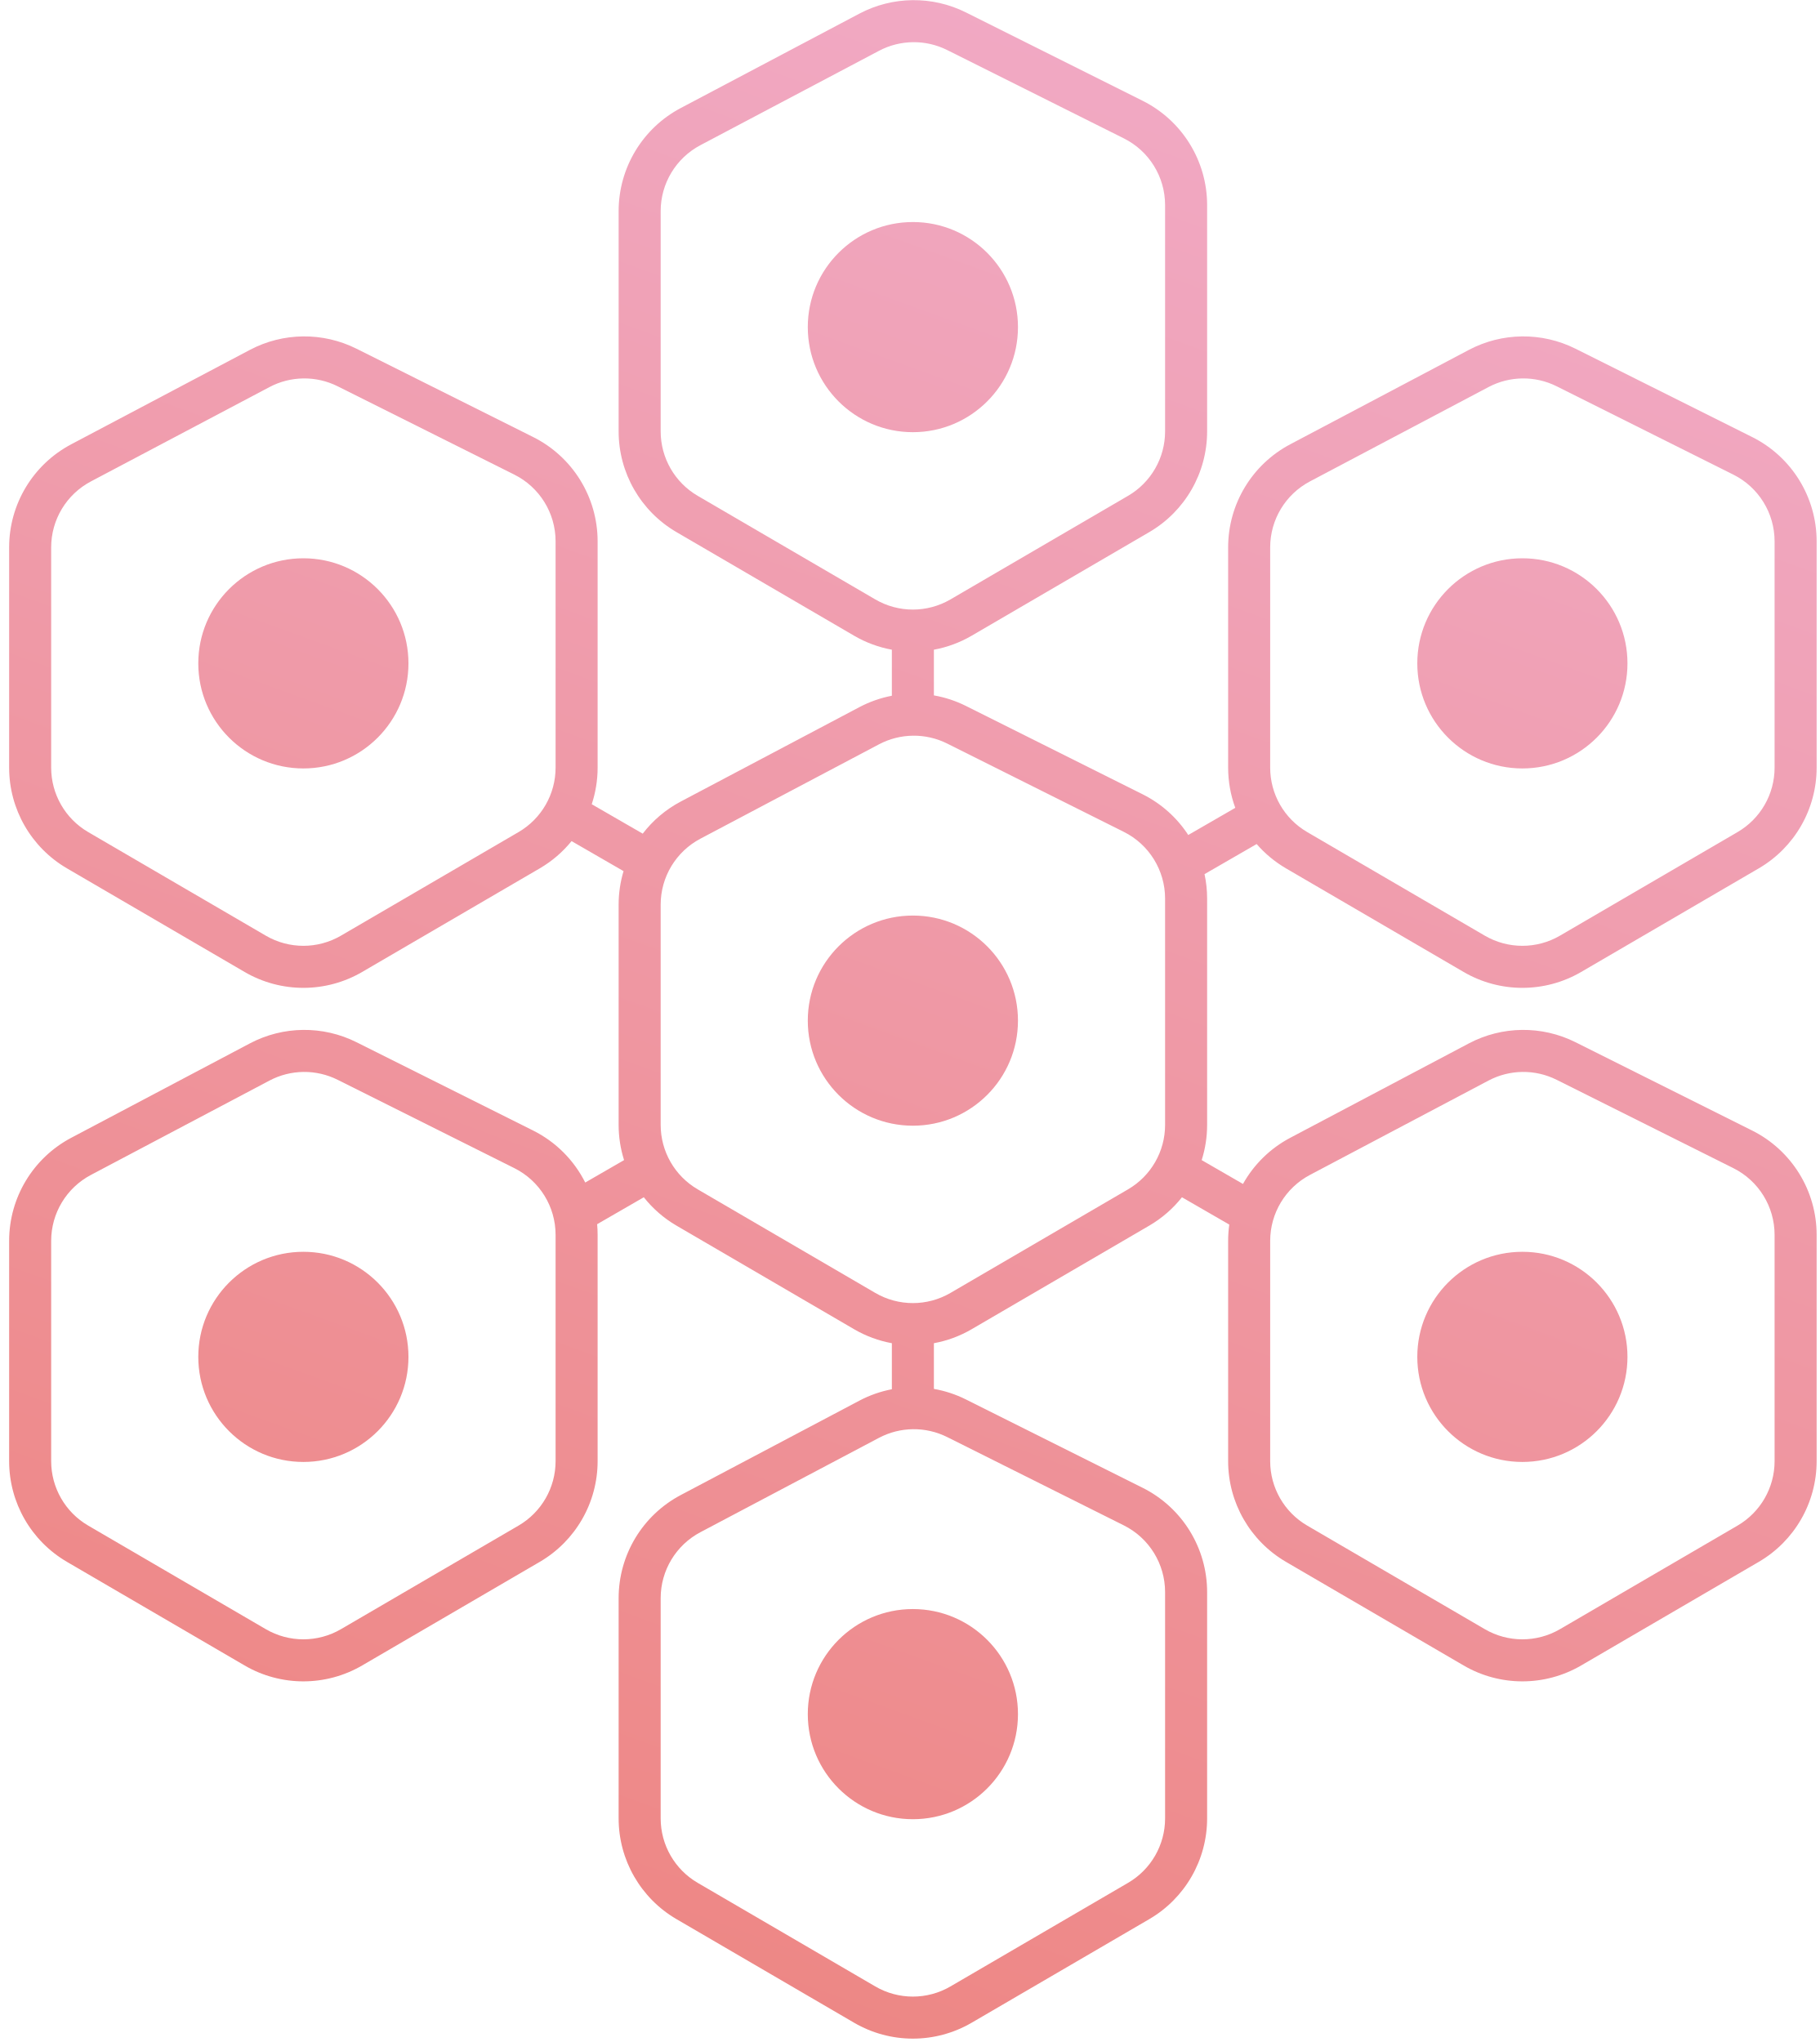
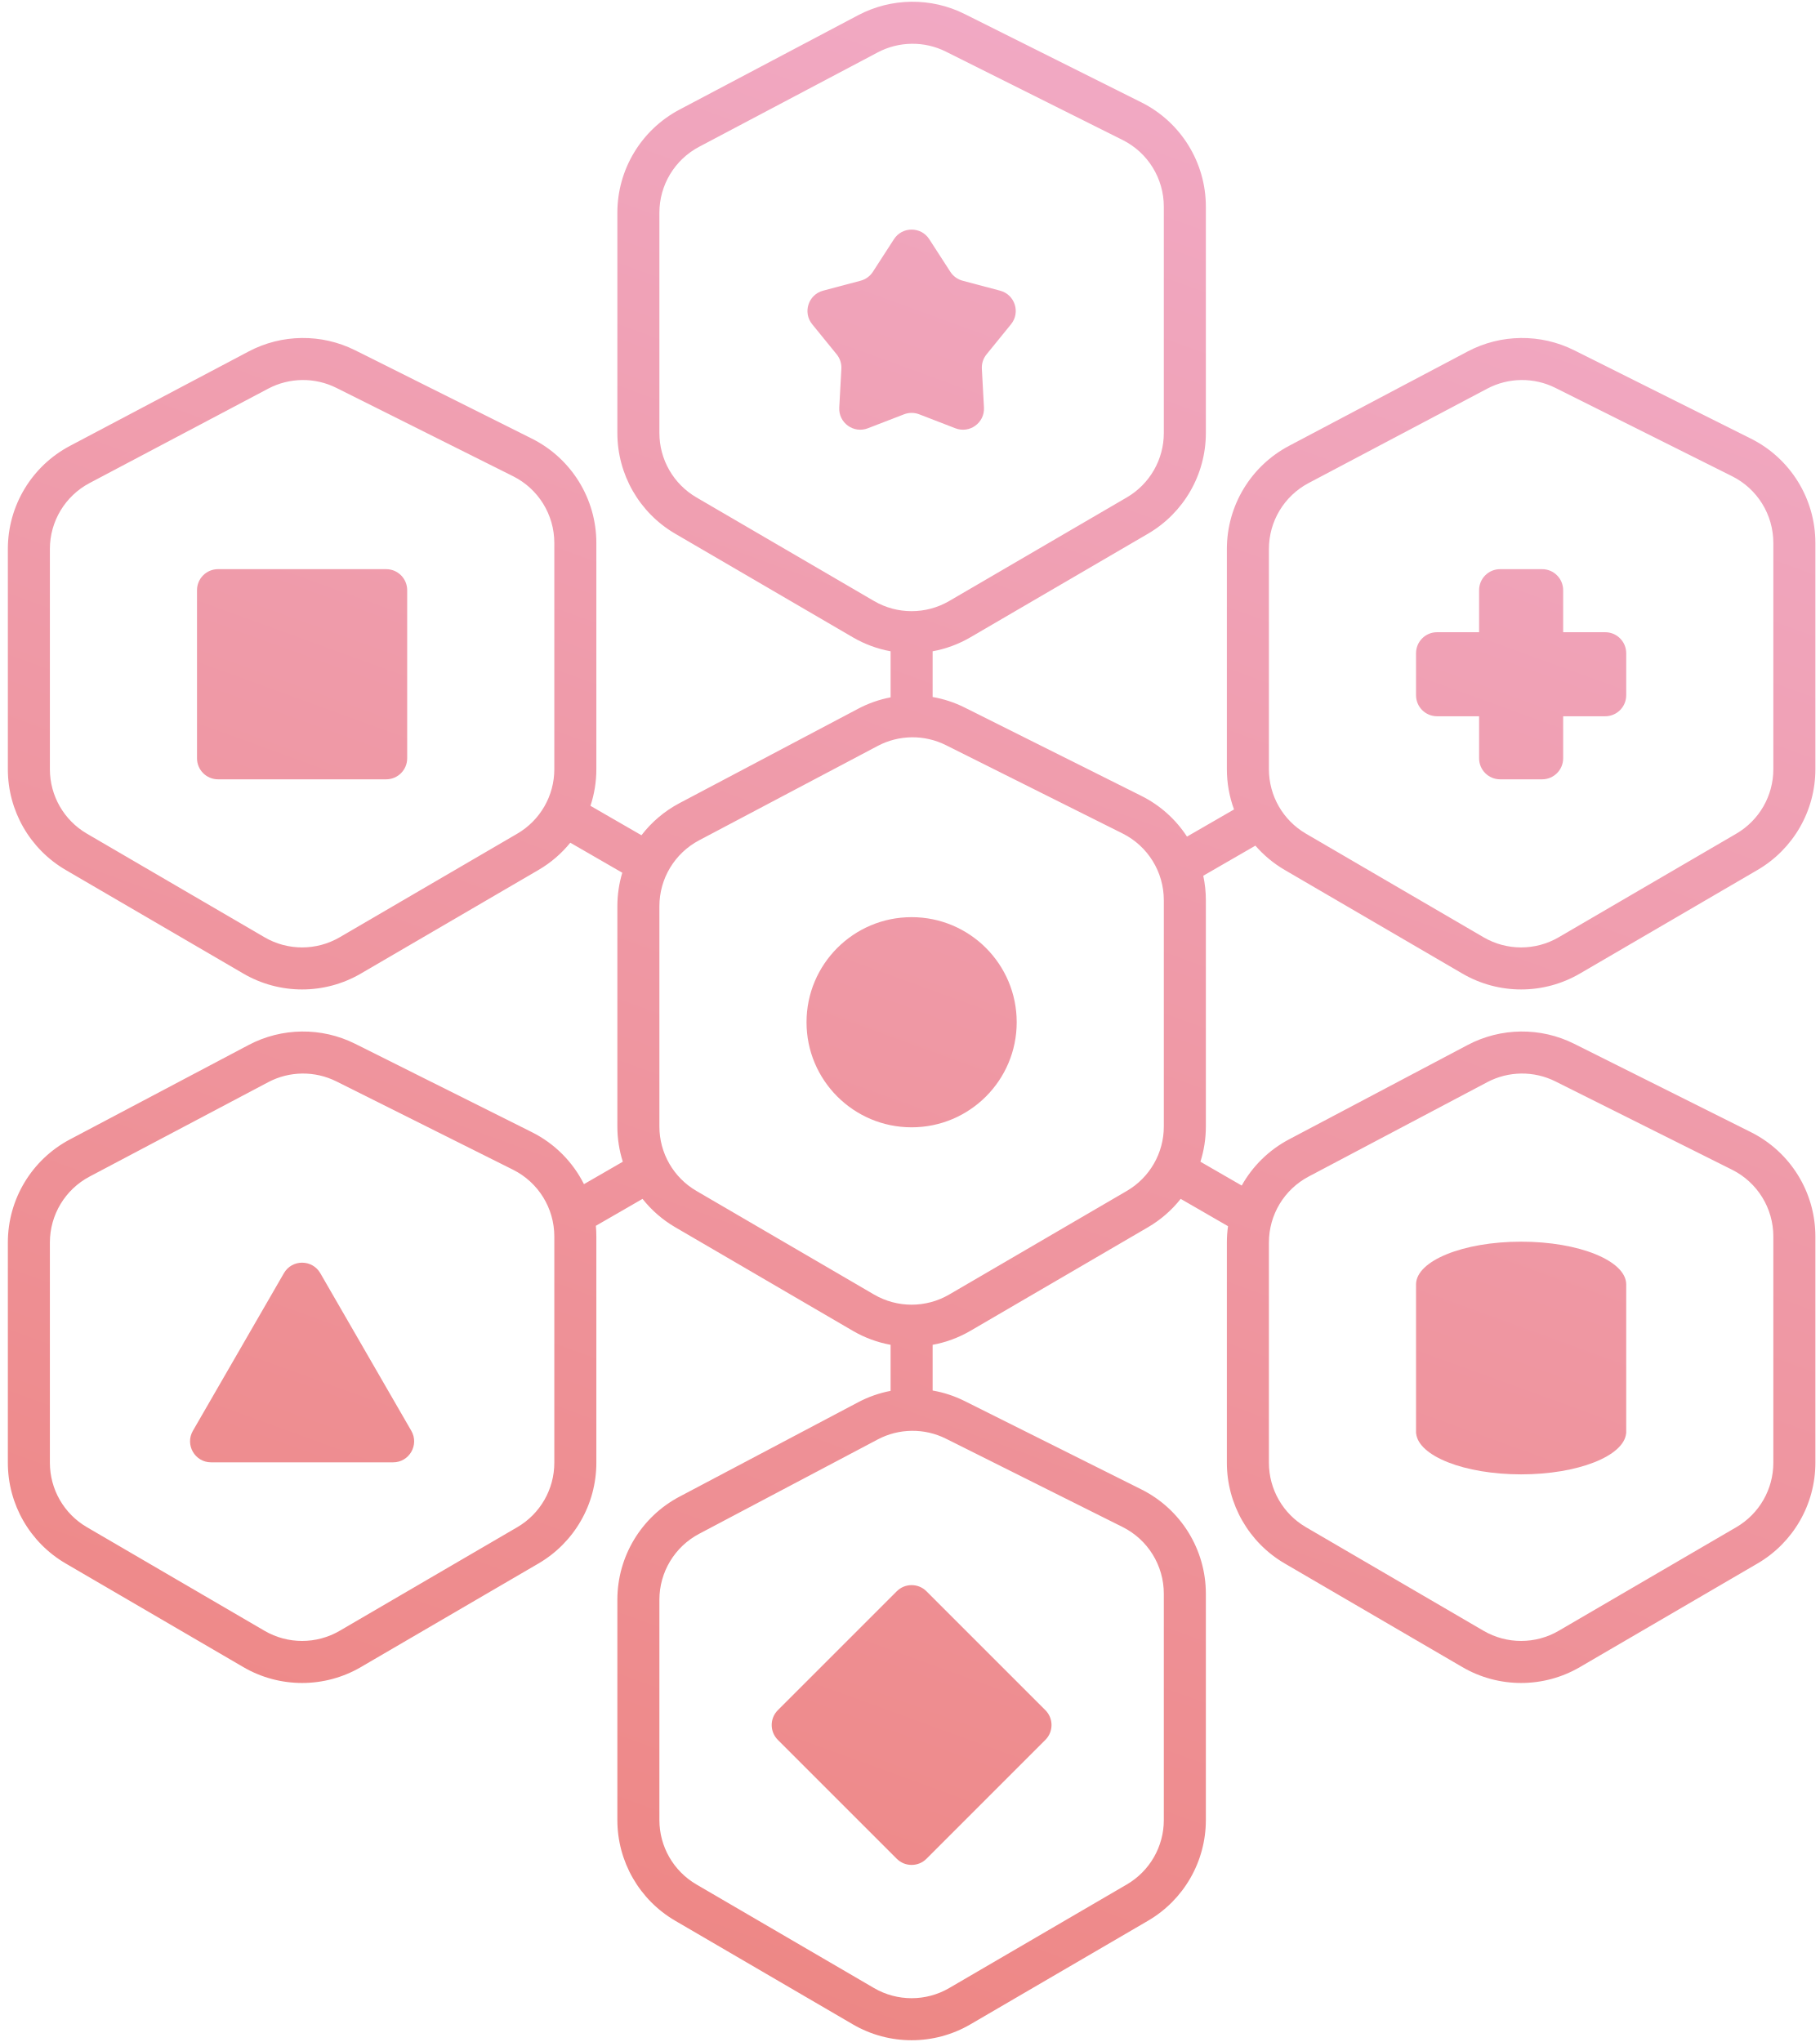
<svg xmlns="http://www.w3.org/2000/svg" width="196" height="220" viewBox="0 0 196 220" fill="none">
-   <path d="M98.342 46.563C104.594 46.563 109.663 41.495 109.663 35.243C109.663 28.991 104.594 23.922 98.342 23.922C92.09 23.922 87.021 28.991 87.021 35.243C87.021 41.495 92.09 46.563 98.342 46.563Z" fill="url(#paint0_linear_41_75569)" />
-   <path d="M98.342 121.28C104.594 121.28 109.663 116.212 109.663 109.96C109.663 103.707 104.594 98.639 98.342 98.639C92.09 98.639 87.021 103.707 87.021 109.96C87.021 116.212 92.09 121.28 98.342 121.28Z" fill="url(#paint1_linear_41_75569)" />
-   <path d="M109.663 184.677C109.663 190.929 104.594 195.997 98.342 195.997C92.09 195.997 87.021 190.929 87.021 184.677C87.021 178.424 92.09 173.356 98.342 173.356C104.594 173.356 109.663 178.424 109.663 184.677Z" fill="url(#paint2_linear_41_75569)" />
-   <path d="M164.003 157.507C170.255 157.507 175.323 152.438 175.323 146.186C175.323 139.934 170.255 134.865 164.003 134.865C157.75 134.865 152.682 139.934 152.682 146.186C152.682 152.438 157.75 157.507 164.003 157.507Z" fill="url(#paint3_linear_41_75569)" />
-   <path d="M175.323 71.469C175.323 77.722 170.255 82.79 164.003 82.79C157.75 82.79 152.682 77.722 152.682 71.469C152.682 65.217 157.75 60.148 164.003 60.148C170.255 60.148 175.323 65.217 175.323 71.469Z" fill="url(#paint4_linear_41_75569)" />
-   <path d="M32.682 157.507C38.934 157.507 44.002 152.438 44.002 146.186C44.002 139.934 38.934 134.865 32.682 134.865C26.43 134.865 21.361 139.934 21.361 146.186C21.361 152.438 26.43 157.507 32.682 157.507Z" fill="url(#paint5_linear_41_75569)" />
-   <path d="M44.002 71.469C44.002 77.722 38.934 82.79 32.682 82.79C26.43 82.79 21.361 77.722 21.361 71.469C21.361 65.217 26.43 60.148 32.682 60.148C38.934 60.148 44.002 65.217 44.002 71.469Z" fill="url(#paint6_linear_41_75569)" />
-   <path fill-rule="evenodd" clip-rule="evenodd" d="M123.096 10.859L104.062 1.342C100.436 -0.471 96.158 -0.423 92.574 1.471L73.337 11.639C69.22 13.814 66.644 18.089 66.644 22.745L66.644 46.477C66.644 50.946 69.017 55.077 72.877 57.329L92.012 68.491C93.29 69.237 94.667 69.739 96.078 69.997L96.078 74.957C94.87 75.189 93.688 75.6 92.574 76.188L73.337 86.356C71.708 87.216 70.321 88.405 69.239 89.816L63.746 86.645C64.16 85.391 64.38 84.063 64.38 82.704L64.38 58.322C64.38 53.563 61.691 49.213 57.435 47.085L38.402 37.568C34.776 35.755 30.498 35.804 26.914 37.698L7.676 47.865C3.559 50.041 0.984 54.315 0.984 58.972L0.984 82.704C0.984 87.172 3.357 91.304 7.216 93.555L26.352 104.718C30.263 106.999 35.1 106.999 39.012 104.718L58.147 93.555C59.478 92.779 60.632 91.779 61.573 90.619L67.173 93.853C66.827 95.007 66.644 96.221 66.644 97.462L66.644 121.194C66.644 122.5 66.847 123.777 67.23 124.987L63.045 127.403C61.85 125.024 59.907 123.038 57.435 121.802L38.402 112.285C34.776 110.472 30.498 110.521 26.914 112.415L7.676 122.582C3.559 124.758 0.984 129.032 0.984 133.689L0.984 157.421C0.984 161.889 3.357 166.021 7.216 168.272L26.352 179.434C30.263 181.716 35.1 181.716 39.012 179.434L58.147 168.272C62.007 166.021 64.38 161.889 64.38 157.421L64.38 133.038C64.38 132.653 64.362 132.271 64.328 131.892L69.355 128.99C70.313 130.201 71.5 131.243 72.877 132.046L92.012 143.208C93.29 143.954 94.667 144.455 96.078 144.714L96.078 149.674C94.87 149.906 93.688 150.316 92.574 150.905L73.337 161.072C69.22 163.248 66.644 167.523 66.644 172.179L66.644 195.911C66.644 200.379 69.017 204.511 72.877 206.763L92.012 217.925C95.924 220.207 100.76 220.207 104.672 217.925L123.808 206.763C127.667 204.511 130.04 200.379 130.04 195.911L130.04 171.529C130.04 166.771 127.352 162.421 123.096 160.293L104.062 150.776C102.958 150.224 101.793 149.844 100.606 149.637L100.606 144.714C102.017 144.455 103.394 143.954 104.672 143.208L123.808 132.046C125.184 131.243 126.371 130.201 127.329 128.99L132.427 131.933C132.346 132.51 132.304 133.096 132.304 133.689L132.304 157.421C132.304 161.889 134.678 166.021 138.537 168.272L157.673 179.434C161.584 181.716 166.421 181.716 170.332 179.434L189.468 168.272C193.327 166.021 195.701 161.889 195.701 157.421L195.701 133.038C195.701 128.28 193.012 123.93 188.756 121.802L169.722 112.285C166.096 110.472 161.819 110.521 158.234 112.415L138.997 122.582C136.814 123.735 135.065 125.479 133.903 127.556L129.454 124.987C129.838 123.777 130.04 122.5 130.04 121.194L130.04 96.812C130.04 95.915 129.945 95.033 129.761 94.177L135.376 90.935C136.266 91.961 137.329 92.85 138.537 93.555L157.673 104.718C161.584 106.999 166.421 106.999 170.332 104.718L189.468 93.555C193.327 91.304 195.701 87.172 195.701 82.704L195.701 58.322C195.701 53.563 193.012 49.213 188.756 47.085L169.722 37.568C166.096 35.755 161.819 35.804 158.234 37.698L138.997 47.865C134.88 50.041 132.304 54.315 132.304 58.972L132.304 82.704C132.304 84.205 132.572 85.668 133.074 87.035L128.007 89.96C126.811 88.122 125.133 86.595 123.096 85.576L104.062 76.059C102.958 75.507 101.793 75.127 100.606 74.92L100.606 69.997C102.017 69.739 103.394 69.237 104.672 68.491L123.808 57.329C127.667 55.077 130.04 50.946 130.04 46.477L130.04 22.095C130.04 17.337 127.352 12.987 123.096 10.859ZM94.69 5.475C96.982 4.264 99.718 4.233 102.037 5.392L121.071 14.909C123.793 16.27 125.512 19.052 125.512 22.095L125.512 46.477C125.512 49.335 123.994 51.977 121.526 53.417L102.39 64.58C99.889 66.039 96.796 66.039 94.294 64.58L75.158 53.417C72.69 51.977 71.172 49.335 71.172 46.477L71.172 22.745C71.172 19.767 72.82 17.034 75.452 15.642L94.69 5.475ZM94.69 80.192C96.982 78.981 99.718 78.95 102.037 80.109L121.071 89.626C123.793 90.987 125.512 93.769 125.512 96.812L125.512 121.194C125.512 124.052 123.994 126.694 121.526 128.134L102.39 139.297C99.889 140.756 96.796 140.756 94.294 139.297L75.158 128.134C72.69 126.694 71.172 124.052 71.172 121.194L71.172 97.462C71.172 94.484 72.82 91.751 75.452 90.359L94.69 80.192ZM102.037 154.826C99.718 153.667 96.982 153.698 94.69 154.909L75.452 165.076C72.82 166.468 71.172 169.201 71.172 172.179L71.172 195.911C71.172 198.769 72.69 201.411 75.158 202.851L94.294 214.014C96.796 215.473 99.889 215.473 102.39 214.014L121.526 202.851C123.994 201.411 125.512 198.769 125.512 195.911L125.512 171.529C125.512 168.486 123.793 165.704 121.071 164.343L102.037 154.826ZM160.35 116.418C162.642 115.207 165.378 115.176 167.697 116.336L186.731 125.853C189.453 127.213 191.172 129.995 191.172 133.038L191.172 157.421C191.172 160.278 189.655 162.921 187.186 164.361L168.051 175.523C165.549 176.982 162.456 176.982 159.954 175.523L140.819 164.361C138.35 162.921 136.833 160.278 136.833 157.421L136.833 133.689C136.833 130.711 138.48 127.977 141.113 126.585L160.35 116.418ZM167.697 41.619C165.378 40.459 162.642 40.49 160.35 41.702L141.113 51.868C138.48 53.26 136.833 55.994 136.833 58.972L136.833 82.704C136.833 85.561 138.35 88.204 140.819 89.644L159.954 100.806C162.456 102.265 165.549 102.265 168.051 100.806L187.186 89.644C189.655 88.204 191.172 85.561 191.172 82.704L191.172 58.322C191.172 55.278 189.453 52.496 186.731 51.136L167.697 41.619ZM29.03 116.418C31.322 115.207 34.058 115.176 36.377 116.336L55.41 125.853C58.132 127.213 59.852 129.995 59.852 133.038L59.852 157.421C59.852 160.278 58.334 162.921 55.866 164.361L36.73 175.523C34.228 176.982 31.135 176.982 28.634 175.523L9.498 164.361C7.03 162.921 5.512 160.278 5.512 157.421L5.512 133.689C5.512 130.711 7.159 127.977 9.792 126.585L29.03 116.418ZM36.377 41.619C34.058 40.459 31.322 40.49 29.03 41.702L9.792 51.868C7.159 53.26 5.512 55.994 5.512 58.972L5.512 82.704C5.512 85.561 7.03 88.204 9.498 89.644L28.634 100.806C31.135 102.265 34.228 102.265 36.73 100.806L55.866 89.644C58.334 88.204 59.852 85.561 59.852 82.704L59.852 58.322C59.852 55.278 58.132 52.496 55.41 51.136L36.377 41.619Z" fill="url(#paint7_linear_41_75569)" />
+   <path d="M100.107 25.77C99.215 24.39 97.196 24.39 96.304 25.77L94.033 29.283C93.728 29.756 93.257 30.098 92.713 30.242L88.67 31.317C87.082 31.738 86.458 33.658 87.495 34.933L90.134 38.179C90.49 38.615 90.669 39.169 90.639 39.73L90.411 43.907C90.322 45.548 91.955 46.735 93.488 46.143L97.39 44.636C97.915 44.433 98.496 44.433 99.022 44.636L102.924 46.143C104.457 46.735 106.09 45.548 106 43.907L105.773 39.73C105.742 39.169 105.922 38.615 106.277 38.179L108.916 34.933C109.953 33.658 109.329 31.738 107.741 31.317L103.698 30.242C103.154 30.098 102.684 29.756 102.378 29.283L100.107 25.77Z" fill="url(#paint0_linear_2688_289927)" />
+   <path d="M98.206 121.454C104.458 121.454 109.527 116.385 109.527 110.133C109.527 103.88 104.458 98.812 98.206 98.812C91.953 98.812 86.885 103.88 86.885 110.133C86.885 116.385 91.953 121.454 98.206 121.454Z" fill="url(#paint1_linear_2688_289927)" />
+   <path d="M83.796 184.249L96.605 171.441C97.489 170.556 98.922 170.556 99.807 171.441L112.615 184.249C113.499 185.133 113.499 186.567 112.615 187.451L99.807 200.259C98.922 201.143 97.489 201.143 96.605 200.259L83.796 187.451C82.912 186.567 82.912 185.133 83.796 184.249Z" fill="url(#paint2_linear_2688_289927)" />
+   <path d="M175.188 138.384V154.421H175.179C174.937 156.88 169.965 158.844 163.867 158.844C157.769 158.844 152.798 156.88 152.555 154.421H152.546V138.358C152.581 135.824 157.636 133.774 163.867 133.774C170.098 133.774 175.153 135.824 175.188 138.358L175.188 138.384Z" fill="url(#paint3_linear_2688_289927)" />
+   <path d="M154.81 68.113C153.56 68.113 152.546 69.126 152.546 70.377V74.905C152.546 76.156 153.56 77.169 154.81 77.169H159.339V81.698C159.339 82.948 160.352 83.962 161.603 83.962H166.131C167.382 83.962 168.395 82.948 168.395 81.698V77.169H172.924C174.174 77.169 175.188 76.156 175.188 74.905V70.377C175.188 69.126 174.174 68.113 172.924 68.113H168.395V63.584C168.395 62.334 167.382 61.32 166.131 61.32H161.603C160.352 61.32 159.339 62.334 159.339 63.584V68.113H154.81Z" fill="url(#paint4_linear_2688_289927)" />
+   <path d="M34.505 137.17C33.634 135.661 31.455 135.661 30.584 137.17L20.779 154.152C19.908 155.661 20.997 157.548 22.74 157.548H42.349C44.092 157.548 45.181 155.661 44.309 154.152L34.505 137.17Z" fill="url(#paint5_linear_2688_289927)" />
+   <path d="M21.223 63.584C21.223 62.334 22.237 61.32 23.488 61.32H41.601C42.852 61.32 43.865 62.334 43.865 63.584V81.698C43.865 82.948 42.852 83.962 41.601 83.962H23.488C22.237 83.962 21.223 82.948 21.223 81.698V63.584Z" fill="url(#paint6_linear_2688_289927)" />
+   <path fill-rule="evenodd" clip-rule="evenodd" d="M122.96 11.03L103.926 1.513C100.3 -0.3 96.022 -0.251 92.438 1.643L73.2 11.81C69.083 13.986 66.507 18.26 66.507 22.917V46.65C66.507 51.118 68.88 55.249 72.74 57.501L91.876 68.663C93.154 69.409 94.531 69.911 95.942 70.169V75.13C94.733 75.361 93.552 75.772 92.438 76.361L73.2 86.528C71.571 87.389 70.184 88.578 69.102 89.989L63.609 86.818C64.023 85.564 64.243 84.236 64.243 82.876V58.494C64.243 53.735 61.554 49.385 57.298 47.257L38.264 37.74C34.638 35.927 30.36 35.975 26.776 37.87L7.538 48.037C3.421 50.213 0.846 54.487 0.846 59.144V82.876C0.846 87.344 3.219 91.476 7.078 93.728L26.214 104.89C30.126 107.172 34.963 107.172 38.874 104.89L58.01 93.728C59.341 92.952 60.495 91.952 61.436 90.792L67.037 94.025C66.69 95.18 66.507 96.394 66.507 97.635V121.368C66.507 122.674 66.71 123.951 67.093 125.161L62.908 127.577C61.714 125.197 59.77 123.211 57.298 121.976L38.264 112.458C34.638 110.645 30.36 110.694 26.776 112.588L7.538 122.755C3.421 124.931 0.846 129.205 0.846 133.862V157.595C0.846 162.063 3.219 166.195 7.078 168.446L26.214 179.609C30.126 181.89 34.963 181.89 38.874 179.609L58.01 168.446C61.87 166.195 64.243 162.063 64.243 157.595V133.212C64.243 132.827 64.225 132.444 64.191 132.065L69.218 129.163C70.176 130.374 71.363 131.416 72.74 132.219L91.876 143.382C93.154 144.127 94.531 144.629 95.942 144.887V149.848C94.733 150.08 93.552 150.49 92.438 151.079L73.2 161.246C69.083 163.422 66.507 167.697 66.507 172.353V196.086C66.507 200.554 68.88 204.686 72.74 206.937L91.876 218.1C95.787 220.381 100.624 220.381 104.536 218.1L123.672 206.937C127.531 204.686 129.904 200.554 129.904 196.086V171.703C129.904 166.945 127.216 162.595 122.96 160.467L103.926 150.95C102.822 150.397 101.657 150.018 100.47 149.811V144.887C101.881 144.629 103.258 144.127 104.536 143.382L123.672 132.219C125.048 131.416 126.235 130.374 127.193 129.163L132.292 132.106C132.21 132.683 132.168 133.269 132.168 133.862V157.595C132.168 162.063 134.542 166.195 138.401 168.446L157.537 179.609C161.449 181.89 166.285 181.89 170.197 179.609L189.333 168.446C193.192 166.195 195.566 162.063 195.566 157.595V133.212C195.566 128.453 192.877 124.104 188.621 121.976L169.587 112.458C165.961 110.645 161.683 110.694 158.099 112.588L138.861 122.755C136.679 123.909 134.929 125.652 133.767 127.729L129.318 125.161C129.702 123.951 129.904 122.674 129.904 121.368V96.985C129.904 96.088 129.809 95.205 129.625 94.35L135.24 91.108C136.13 92.134 137.193 93.023 138.401 93.728L157.537 104.89C161.449 107.172 166.285 107.172 170.197 104.89L189.333 93.728C193.192 91.476 195.566 87.344 195.566 82.876V58.494C195.566 53.735 192.877 49.385 188.621 47.257L169.587 37.74C165.961 35.927 161.683 35.975 158.099 37.87L138.861 48.037C134.744 50.213 132.168 54.487 132.168 59.144V82.876C132.168 84.378 132.436 85.841 132.939 87.208L127.871 90.133C126.675 88.295 124.997 86.767 122.96 85.749L103.926 76.231C102.822 75.679 101.657 75.3 100.47 75.093V70.169C101.881 69.911 103.258 69.409 104.536 68.663L123.672 57.501C127.531 55.249 129.904 51.118 129.904 46.65V22.267C129.904 17.508 127.216 13.158 122.96 11.03ZM94.553 5.646C96.846 4.435 99.582 4.404 101.901 5.564L120.935 15.081C123.657 16.442 125.376 19.224 125.376 22.267V46.65C125.376 49.507 123.858 52.149 121.39 53.589L102.254 64.752C99.752 66.211 96.659 66.211 94.157 64.752L75.022 53.589C72.553 52.149 71.035 49.507 71.035 46.65V22.917C71.035 19.939 72.683 17.205 75.316 15.814L94.553 5.646ZM94.553 80.365C96.846 79.153 99.582 79.122 101.901 80.282L120.935 89.799C123.657 91.16 125.376 93.942 125.376 96.985V121.368C125.376 124.225 123.858 126.868 121.39 128.307L102.254 139.47C99.752 140.929 96.659 140.929 94.157 139.47L75.022 128.307C72.553 126.868 71.035 124.225 71.035 121.368V97.635C71.035 94.657 72.683 91.923 75.316 90.532L94.553 80.365ZM101.901 155C99.582 153.84 96.846 153.871 94.553 155.083L75.316 165.25C72.683 166.641 71.035 169.375 71.035 172.353V196.086C71.035 198.943 72.553 201.586 75.022 203.026L94.157 214.188C96.659 215.647 99.752 215.647 102.254 214.188L121.39 203.026C123.858 201.586 125.376 198.943 125.376 196.086V171.703C125.376 168.66 123.657 165.878 120.935 164.517L101.901 155ZM160.215 116.592C162.507 115.38 165.243 115.349 167.562 116.509L186.596 126.026C189.318 127.387 191.037 130.169 191.037 133.212V157.595C191.037 160.452 189.52 163.095 187.051 164.534L167.915 175.697C165.414 177.156 162.32 177.156 159.819 175.697L140.683 164.534C138.215 163.095 136.697 160.452 136.697 157.595V133.862C136.697 130.884 138.344 128.15 140.977 126.759L160.215 116.592ZM160.215 41.873C162.507 40.662 165.243 40.631 167.562 41.791L186.596 51.308C189.318 52.669 191.037 55.45 191.037 58.494V82.876C191.037 85.734 189.52 88.376 187.051 89.816L167.915 100.979C165.414 102.438 162.32 102.438 159.819 100.979L140.683 89.816C138.215 88.376 136.697 85.734 136.697 82.876V59.144C136.697 56.166 138.344 53.432 140.977 52.041L160.215 41.873ZM28.892 116.592C31.184 115.38 33.92 115.349 36.239 116.509L55.273 126.026C57.995 127.387 59.715 130.169 59.715 133.212V157.595C59.715 160.452 58.197 163.095 55.728 164.534L36.593 175.697C34.091 177.156 30.998 177.156 28.496 175.697L9.36 164.534C6.892 163.095 5.374 160.452 5.374 157.595V133.862C5.374 130.884 7.021 128.15 9.654 126.759L28.892 116.592ZM36.239 41.791C33.92 40.631 31.184 40.662 28.892 41.873L9.654 52.041C7.021 53.432 5.374 56.166 5.374 59.144V82.876C5.374 85.734 6.892 88.376 9.36 89.816L28.496 100.979C30.998 102.438 34.091 102.438 36.593 100.979L55.728 89.816C58.197 88.376 59.715 85.734 59.715 82.876V58.494C59.715 55.45 57.995 52.669 55.273 51.308L36.239 41.791Z" fill="url(#paint7_linear_2688_289927)" />
  <defs>
-     <linearGradient id="paint0_linear_41_75569" x1="-2.872" y1="277.053" x2="166.848" y2="-189.829" gradientUnits="userSpaceOnUse">
+     <linearGradient id="paint0_linear_2688_289927" x1="-3.01" y1="277.229" x2="166.713" y2="-189.661" gradientUnits="userSpaceOnUse">
      <stop stop-color="#EC796B" />
      <stop offset="1" stop-color="#F4C9FF" />
    </linearGradient>
-     <linearGradient id="paint1_linear_41_75569" x1="-2.872" y1="277.053" x2="166.848" y2="-189.829" gradientUnits="userSpaceOnUse">
+     <linearGradient id="paint1_linear_2688_289927" x1="-3.01" y1="277.229" x2="166.713" y2="-189.661" gradientUnits="userSpaceOnUse">
      <stop stop-color="#EC796B" />
      <stop offset="1" stop-color="#F4C9FF" />
    </linearGradient>
-     <linearGradient id="paint2_linear_41_75569" x1="-2.872" y1="277.053" x2="166.848" y2="-189.829" gradientUnits="userSpaceOnUse">
+     <linearGradient id="paint2_linear_2688_289927" x1="-3.01" y1="277.229" x2="166.713" y2="-189.661" gradientUnits="userSpaceOnUse">
      <stop stop-color="#EC796B" />
      <stop offset="1" stop-color="#F4C9FF" />
    </linearGradient>
-     <linearGradient id="paint3_linear_41_75569" x1="-2.872" y1="277.053" x2="166.848" y2="-189.829" gradientUnits="userSpaceOnUse">
+     <linearGradient id="paint3_linear_2688_289927" x1="-3.01" y1="277.229" x2="166.713" y2="-189.661" gradientUnits="userSpaceOnUse">
      <stop stop-color="#EC796B" />
      <stop offset="1" stop-color="#F4C9FF" />
    </linearGradient>
-     <linearGradient id="paint4_linear_41_75569" x1="-2.872" y1="277.053" x2="166.848" y2="-189.829" gradientUnits="userSpaceOnUse">
+     <linearGradient id="paint4_linear_2688_289927" x1="-3.01" y1="277.229" x2="166.713" y2="-189.661" gradientUnits="userSpaceOnUse">
      <stop stop-color="#EC796B" />
      <stop offset="1" stop-color="#F4C9FF" />
    </linearGradient>
-     <linearGradient id="paint5_linear_41_75569" x1="-2.872" y1="277.053" x2="166.848" y2="-189.829" gradientUnits="userSpaceOnUse">
+     <linearGradient id="paint5_linear_2688_289927" x1="-3.01" y1="277.229" x2="166.713" y2="-189.661" gradientUnits="userSpaceOnUse">
      <stop stop-color="#EC796B" />
      <stop offset="1" stop-color="#F4C9FF" />
    </linearGradient>
-     <linearGradient id="paint6_linear_41_75569" x1="-2.872" y1="277.053" x2="166.848" y2="-189.829" gradientUnits="userSpaceOnUse">
+     <linearGradient id="paint6_linear_2688_289927" x1="-3.01" y1="277.229" x2="166.713" y2="-189.661" gradientUnits="userSpaceOnUse">
      <stop stop-color="#EC796B" />
      <stop offset="1" stop-color="#F4C9FF" />
    </linearGradient>
-     <linearGradient id="paint7_linear_41_75569" x1="-2.872" y1="277.053" x2="166.848" y2="-189.829" gradientUnits="userSpaceOnUse">
+     <linearGradient id="paint7_linear_2688_289927" x1="-3.01" y1="277.229" x2="166.713" y2="-189.661" gradientUnits="userSpaceOnUse">
      <stop stop-color="#EC796B" />
      <stop offset="1" stop-color="#F4C9FF" />
    </linearGradient>
  </defs>
</svg>
